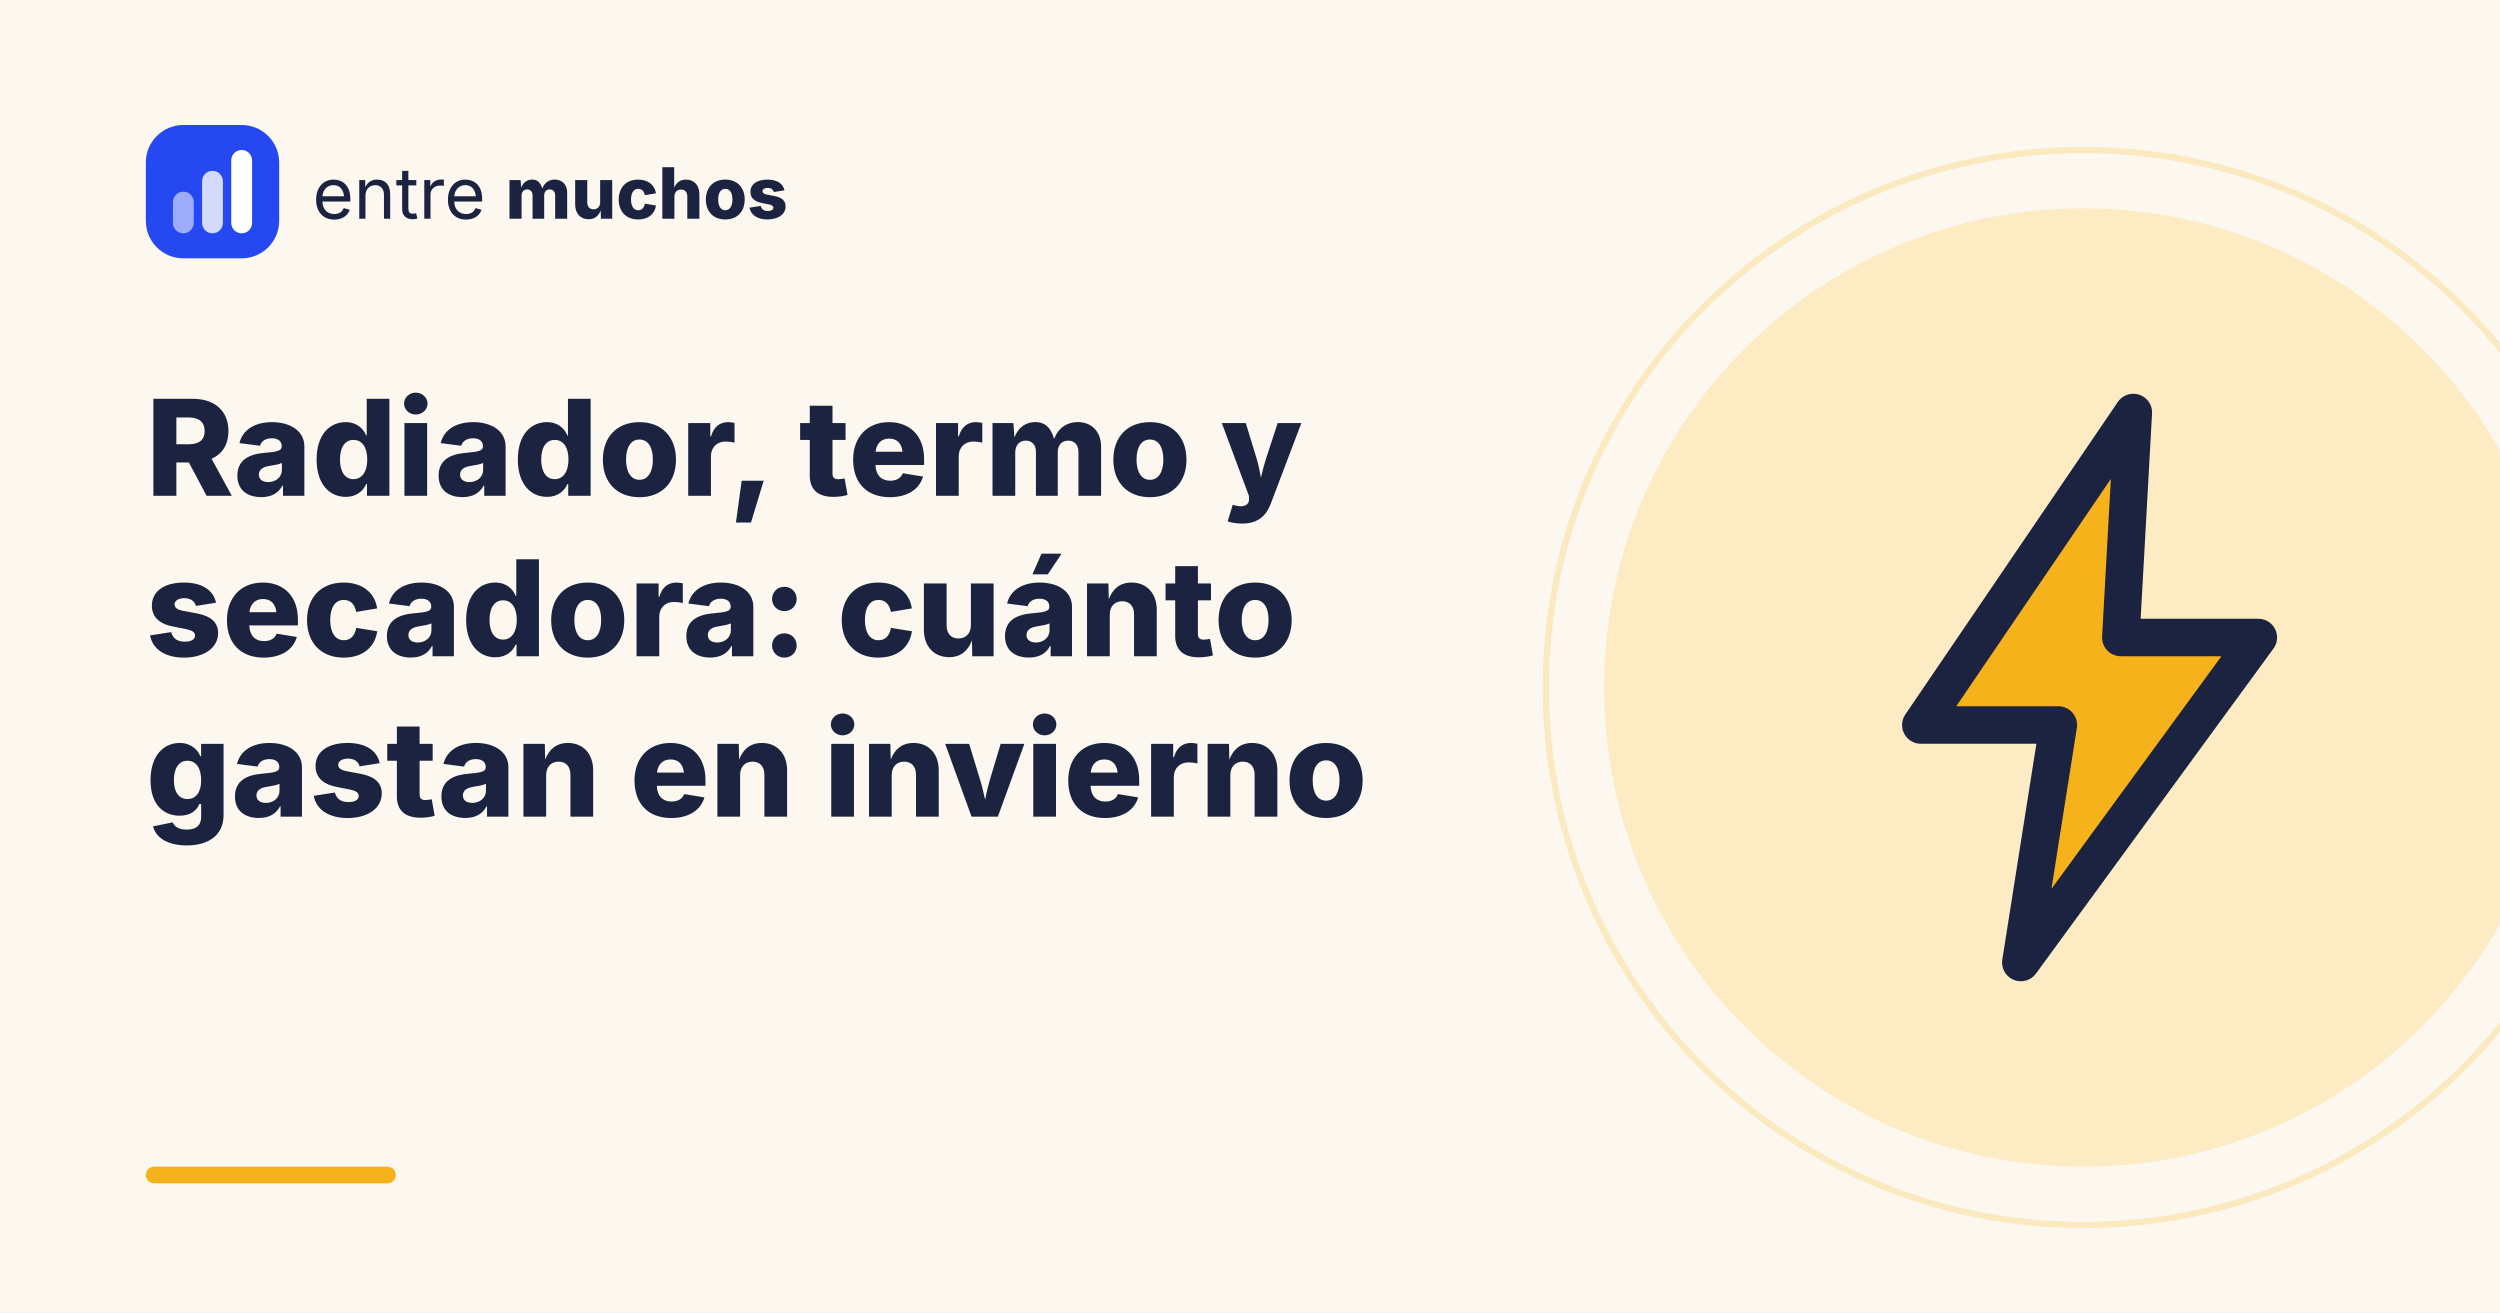
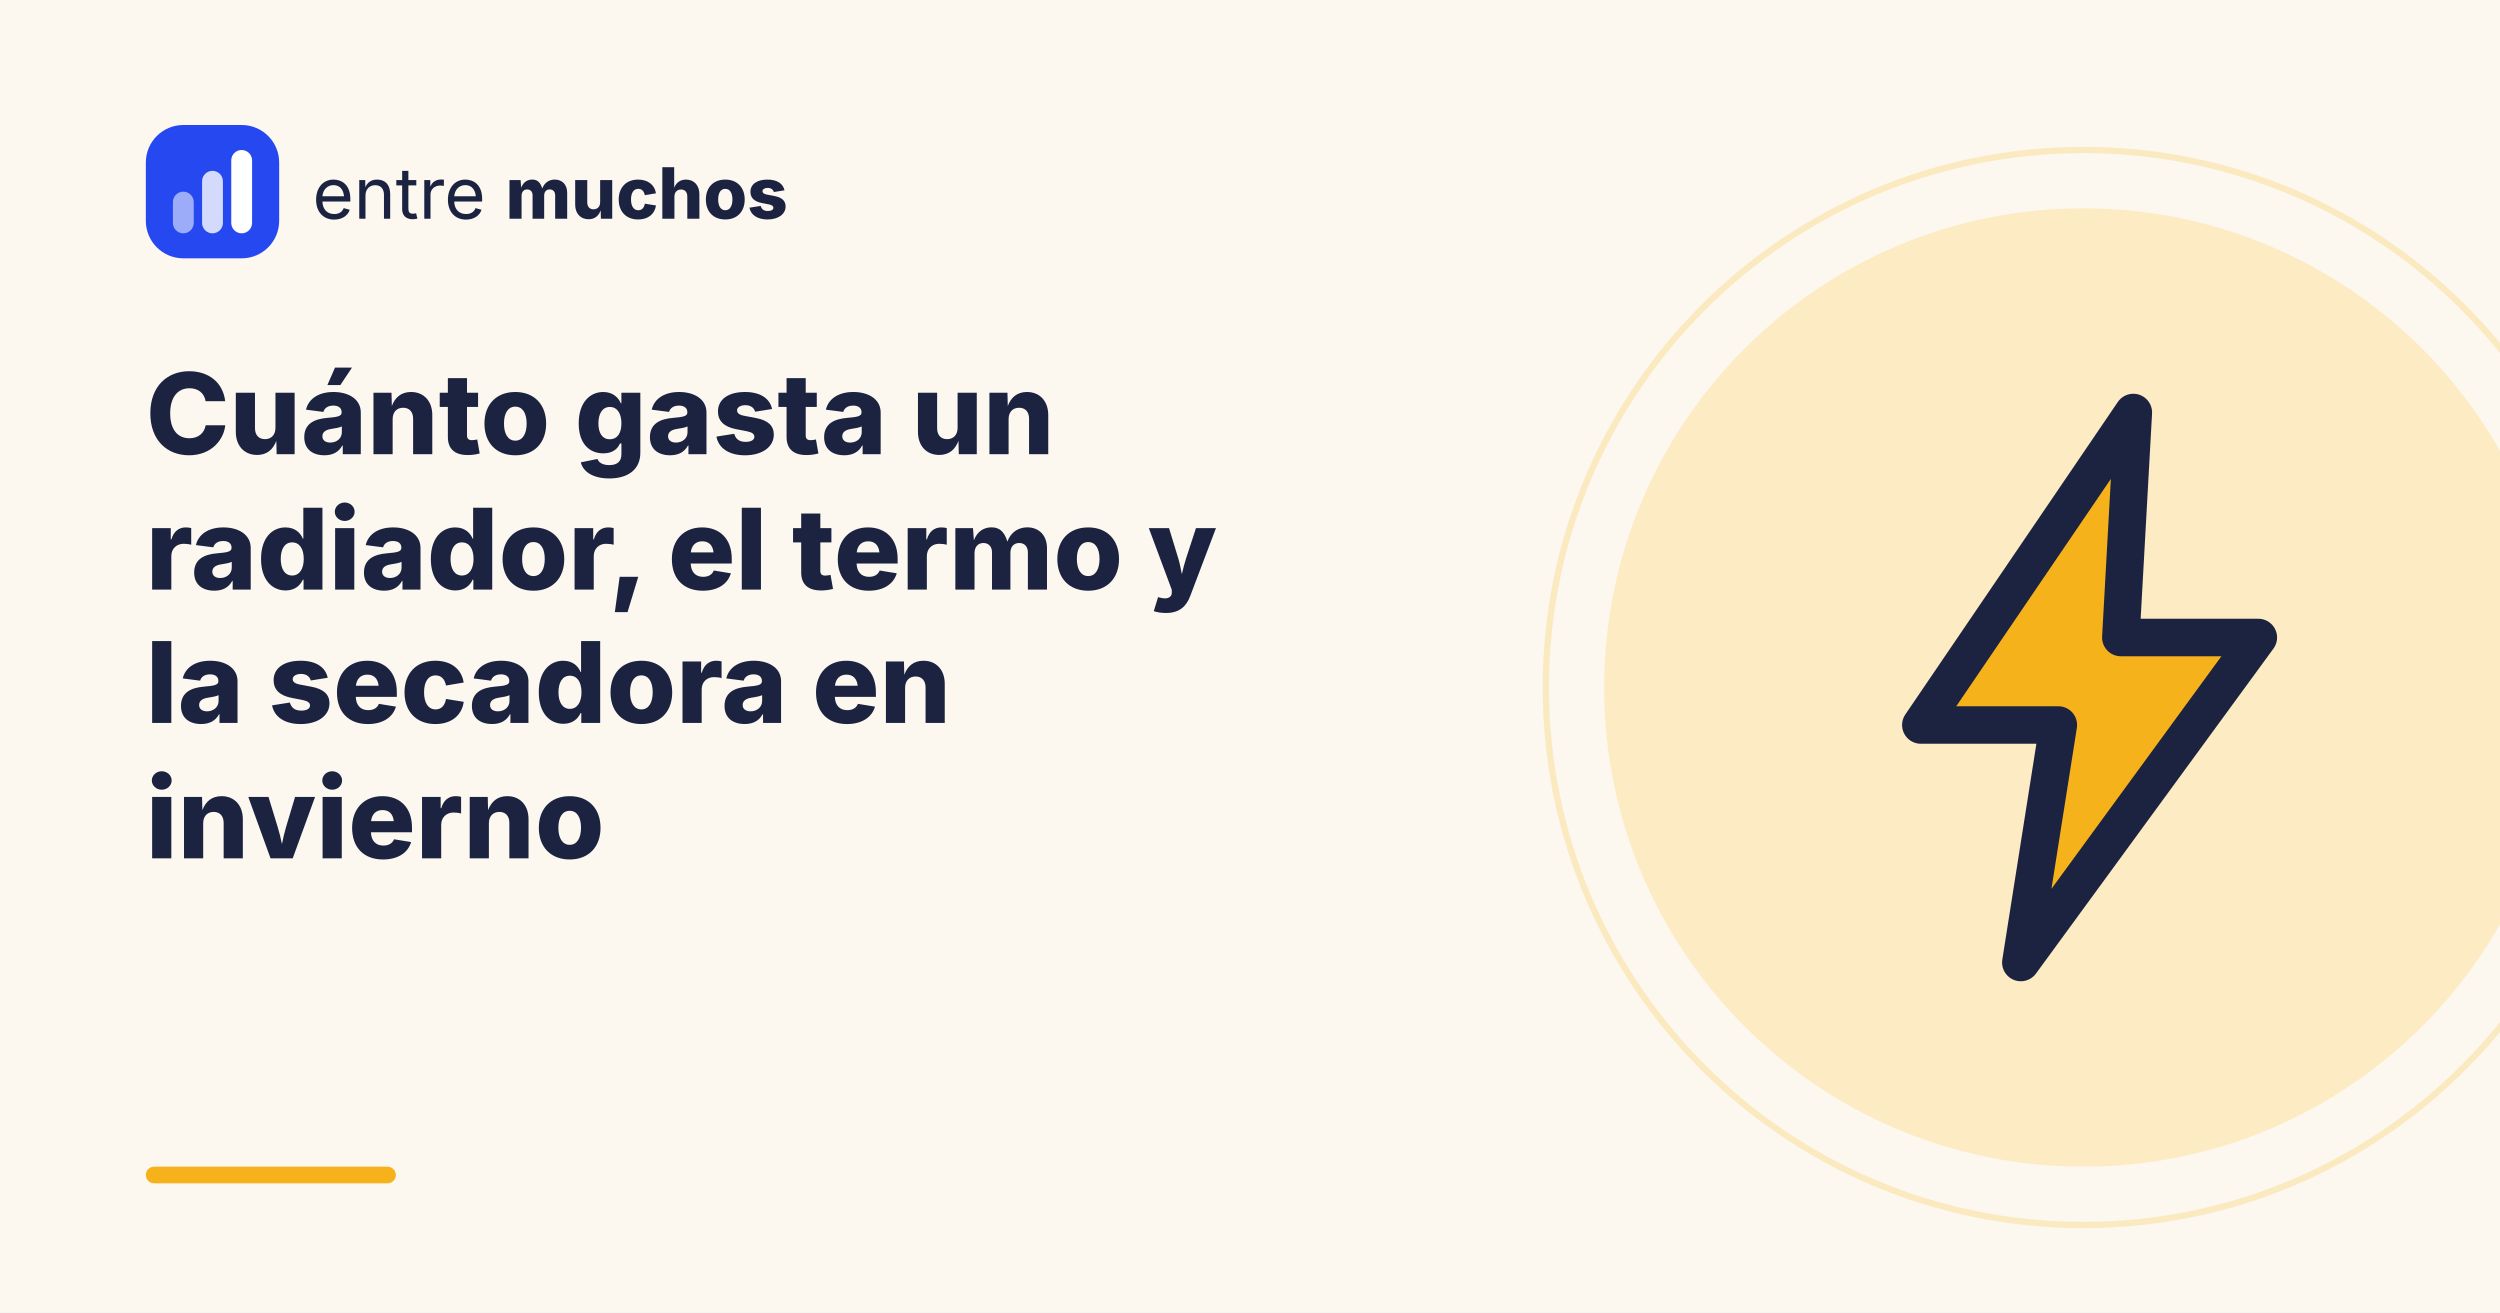
- <svg xmlns="http://www.w3.org/2000/svg" width="1200" height="630" viewBox="0 0 1200 630" role="img" aria-label="Radiador, termo y secadora: cuánto gastan en invierno">
+ <svg xmlns="http://www.w3.org/2000/svg" width="1200" height="630" viewBox="0 0 1200 630" role="img" aria-label="Cuánto gasta un radiador, el termo y la secadora en invierno">
  <rect width="1200" height="630" fill="#fcf8ef" />
  <circle cx="1000" cy="330" r="230" fill="#fdebc4" />
  <circle cx="1000" cy="330" r="258" fill="none" stroke="#f5b21a" stroke-opacity=".22" stroke-width="3" />
  <g transform="translate(850 180) scale(3)">
    <path d="M58 6 24 56h22l-6 38 38-52H56z" fill="#f5b21a" stroke="#1b2340" stroke-width="6" stroke-linejoin="round" />
  </g>
  <rect x="70" y="60" width="64" height="64" rx="18" fill="#2548f0" />
  <rect x="83" y="92" width="10" height="20" rx="5" fill="#fff" fill-opacity=".55" />
  <rect x="97" y="82" width="10" height="30" rx="5" fill="#fff" fill-opacity=".8" />
  <rect x="111" y="72" width="10" height="40" rx="5" fill="#fff" />
  <text x="150" y="105" font-family="Inter,Helvetica,Arial,sans-serif" font-size="34" fill="#1b2340">entre <tspan font-weight="800">muchos</tspan>
  </text>
-   <text font-family="Inter,Helvetica,Arial,sans-serif" font-size="64" font-weight="800" fill="#1b2340">
-     <tspan x="70" y="238">Radiador, termo y</tspan>
-     <tspan x="70" y="315">secadora: cuánto</tspan>
-     <tspan x="70" y="392">gastan en invierno</tspan>
+   <text font-family="Inter,Helvetica,Arial,sans-serif" font-size="54" font-weight="800" fill="#1b2340">
+     <tspan x="70" y="218">Cuánto gasta un</tspan>
+     <tspan x="70" y="283">radiador, el termo y</tspan>
+     <tspan x="70" y="347">la secadora en</tspan>
+     <tspan x="70" y="412">invierno</tspan>
  </text>
  <rect x="70" y="560" width="120" height="8" rx="4" fill="#f5b21a" />
</svg>
